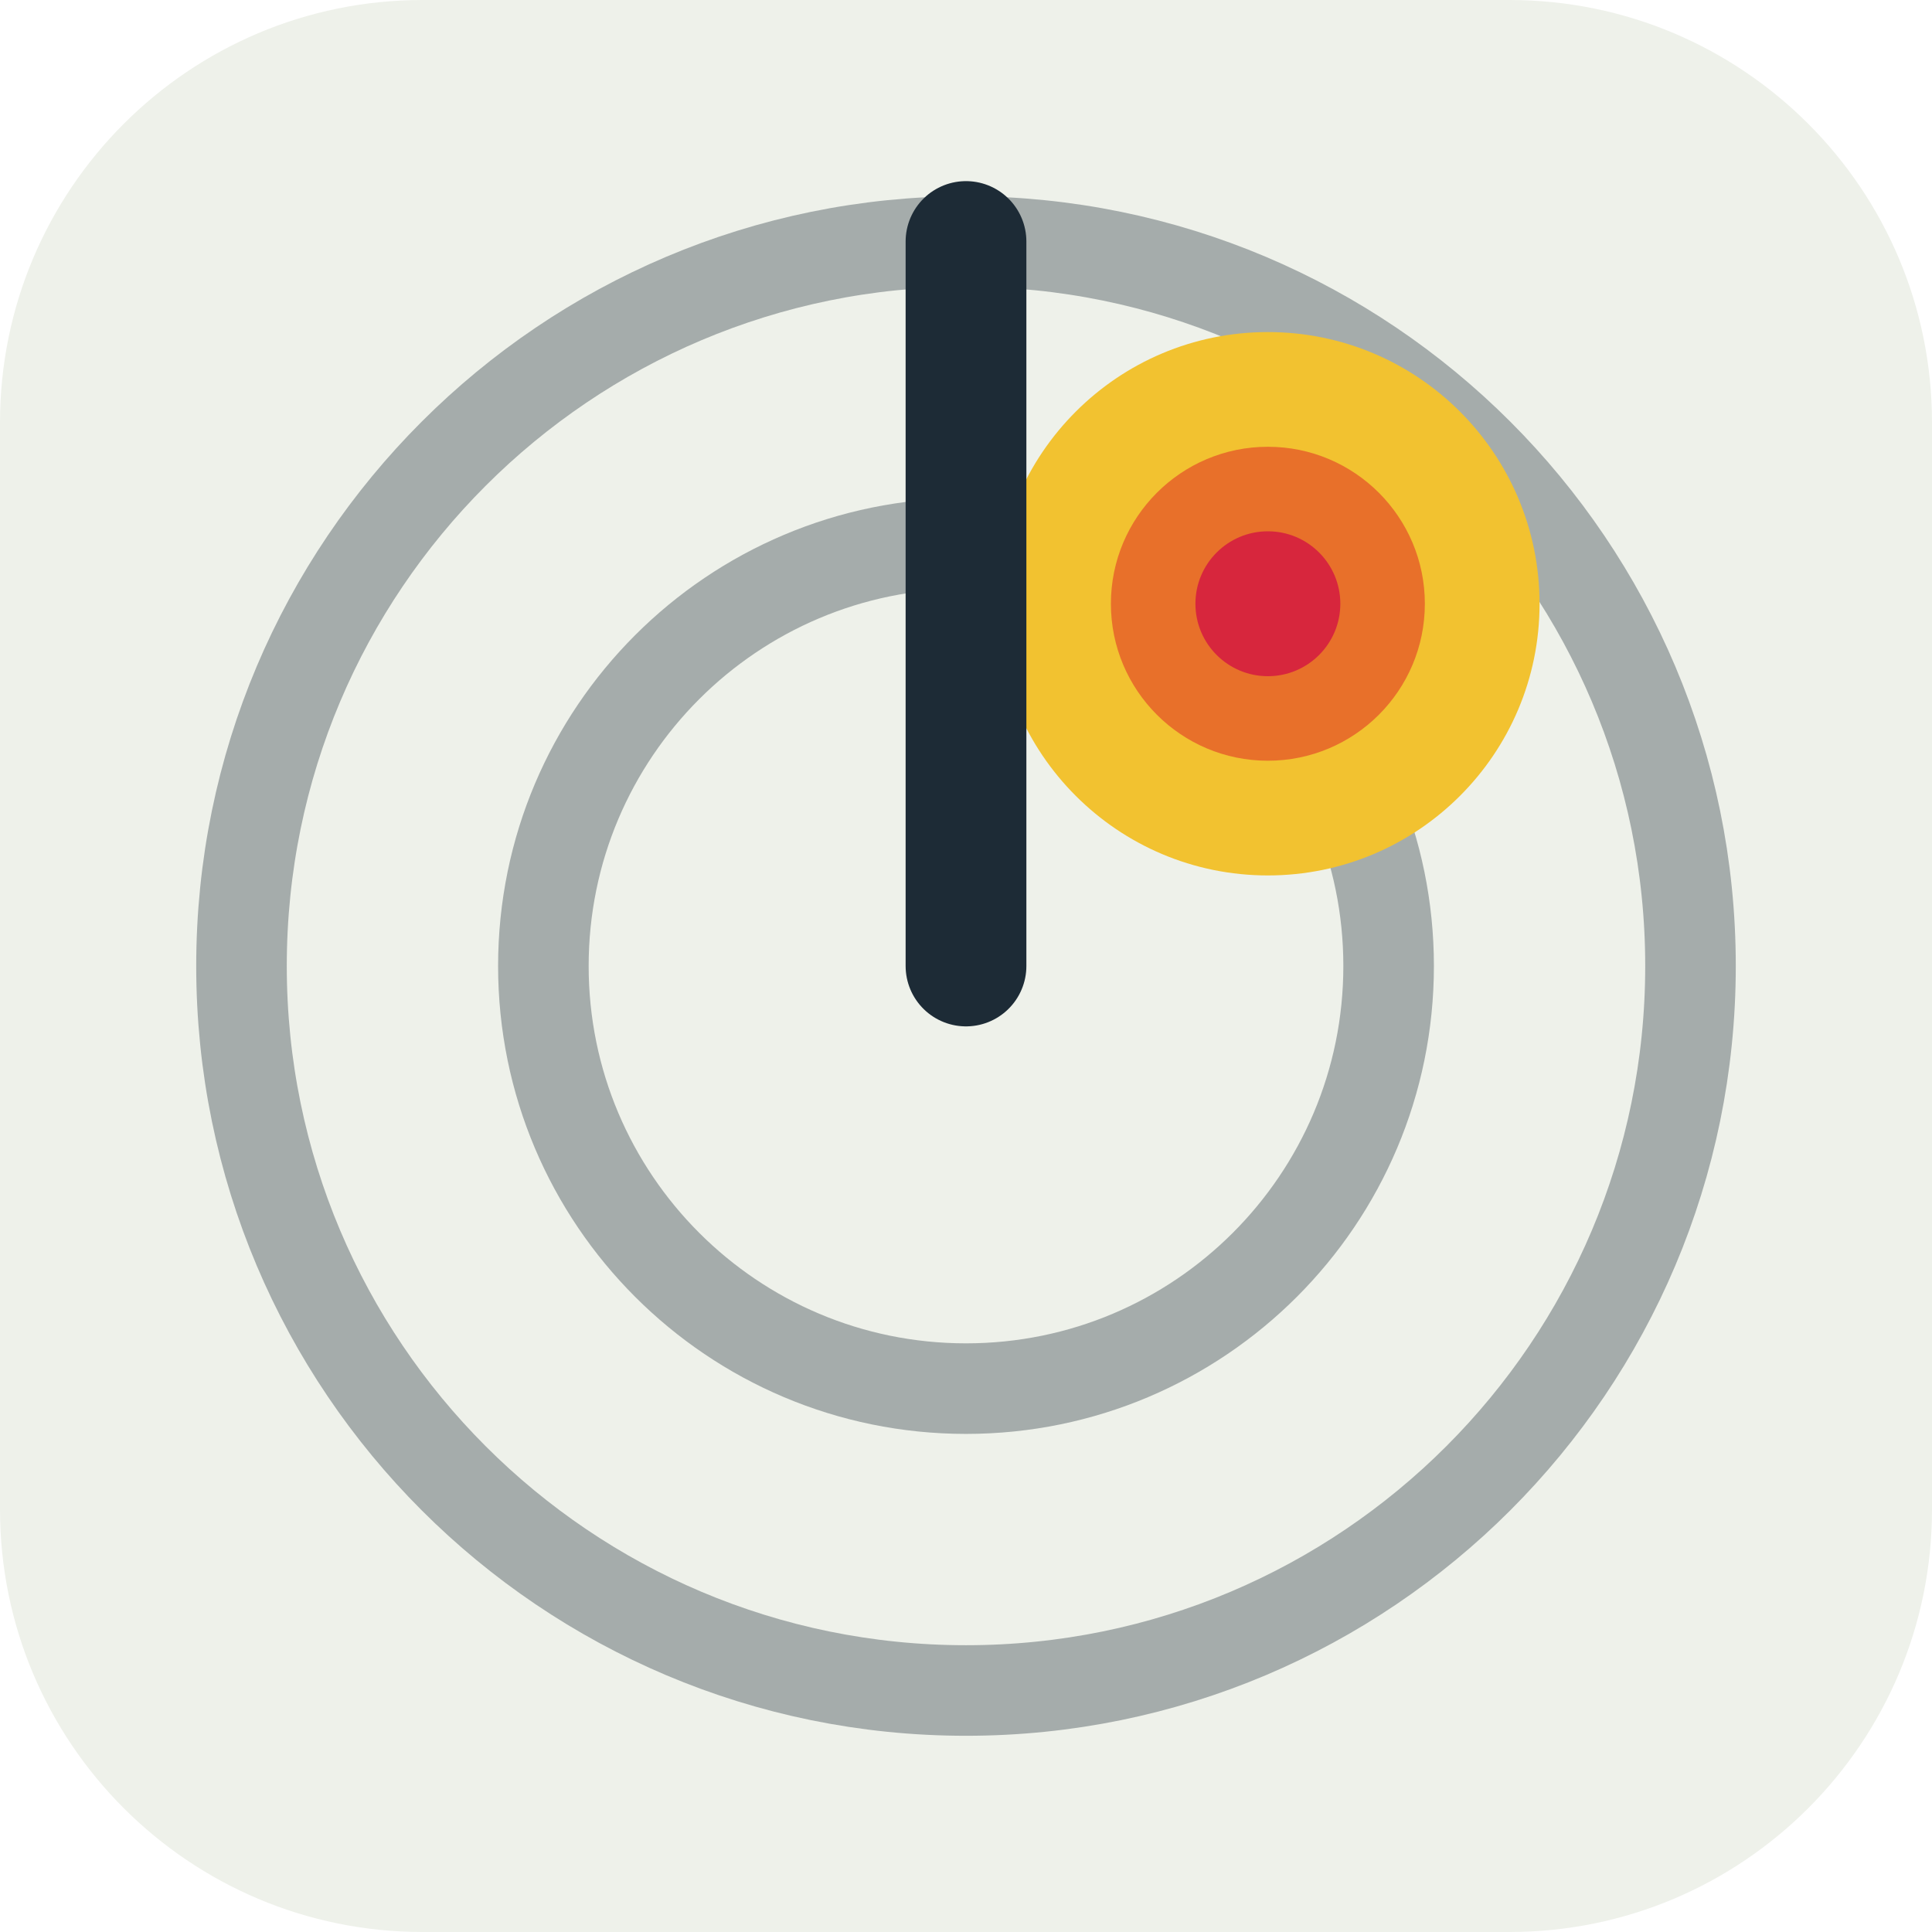
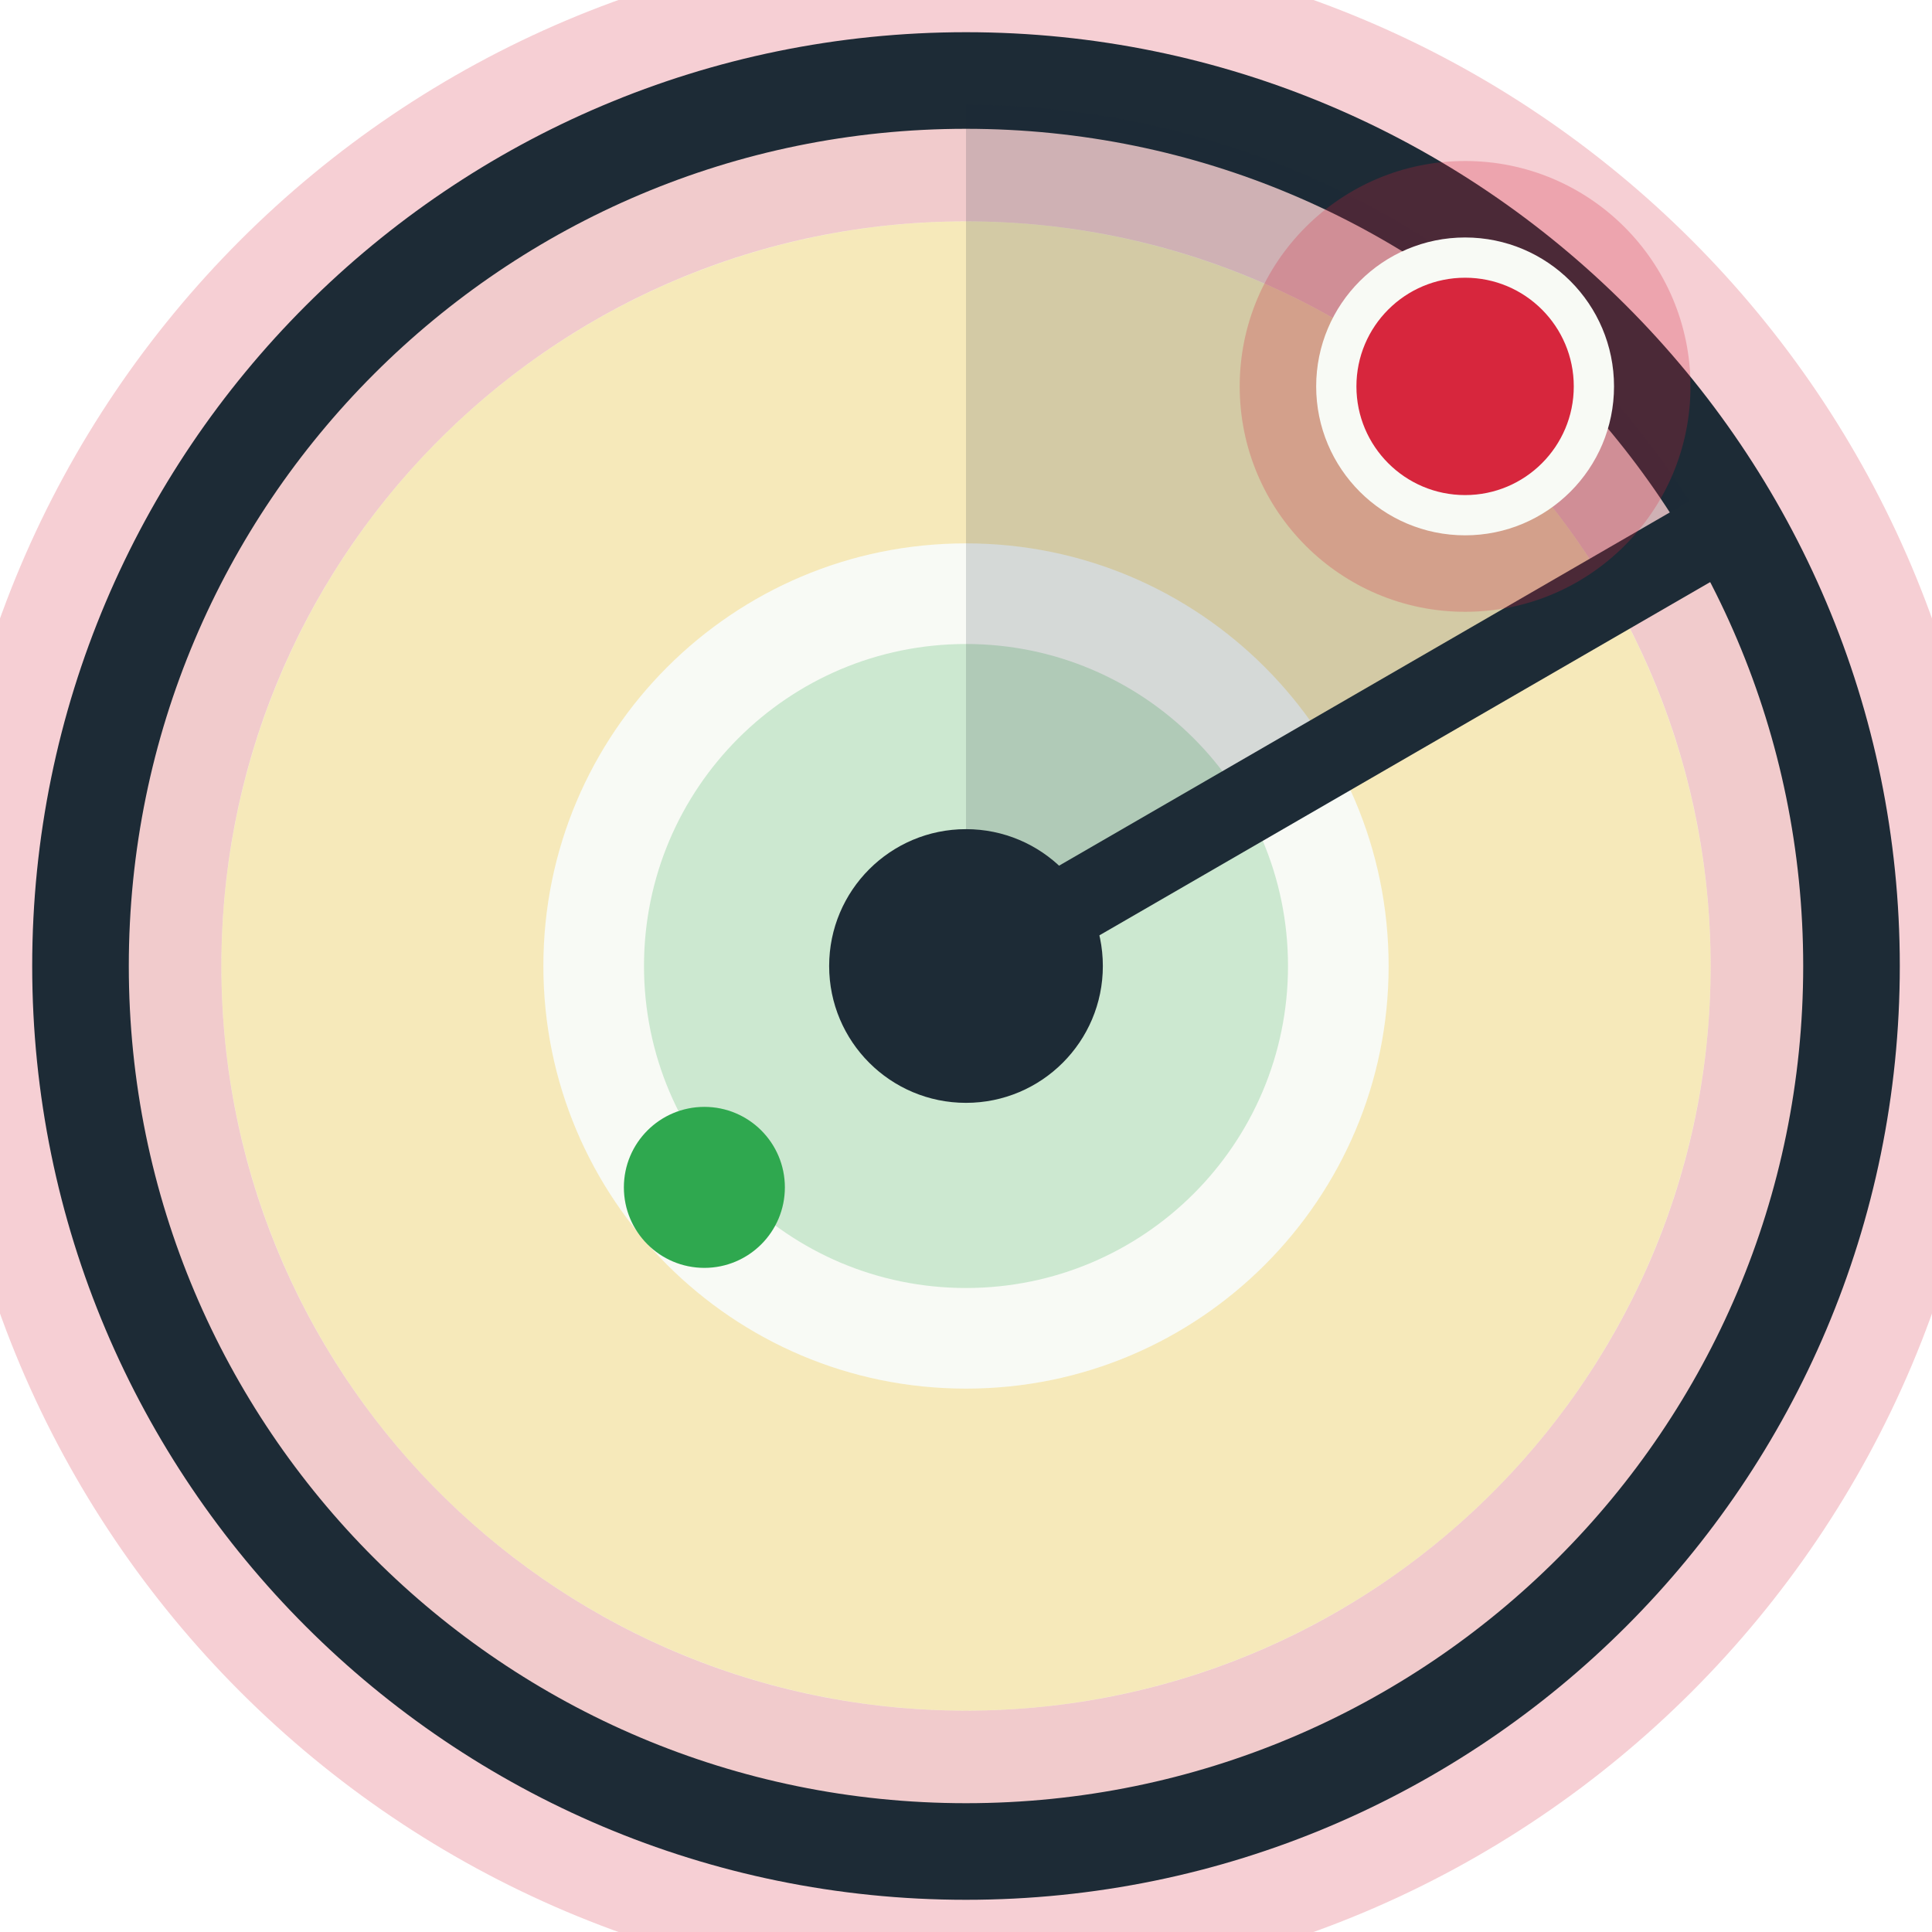
- <svg xmlns="http://www.w3.org/2000/svg" viewBox="0 0 32 32">
-   <rect width="32" height="32" rx="7" fill="#eef1ea" />
-   <circle cx="16" cy="16" r="12" fill="none" stroke="#1d2b36" stroke-width="1.5" opacity=".35" />
-   <circle cx="16" cy="16" r="7" fill="none" stroke="#1d2b36" stroke-width="1.5" opacity=".35" />
-   <circle cx="21" cy="10" r="4.5" fill="#f2c230" />
-   <circle cx="21" cy="10" r="2.6" fill="#e8702a" />
-   <circle cx="21" cy="10" r="1.2" fill="#d7263d" />
-   <path d="M16 16 L16 4" stroke="#1d2b36" stroke-width="2" stroke-linecap="round" />
+ <svg xmlns="http://www.w3.org/2000/svg" viewBox="0 0 48 48">
+   <circle cx="24" cy="24" r="22" fill="#f8faf5" />
+   <circle cx="24" cy="24" r="22" fill="none" stroke="#d7263d" stroke-opacity=".22" stroke-width="7" />
+   <circle cx="24" cy="24" r="14.5" fill="none" stroke="#f2c230" stroke-opacity=".3" stroke-width="8" />
+   <circle cx="24" cy="24" r="8" fill="#2fa84f" fill-opacity=".22" />
+   <circle cx="24" cy="24" r="22" fill="none" stroke="#1d2b36" stroke-width="2.4" />
+   <path d="M24 24 L24 2.6 A21.4 21.4 0 0 1 42.5 13.3 Z" fill="#1d2b36" fill-opacity=".16" />
+   <path d="M24 24 L42.5 13.3" stroke="#1d2b36" stroke-width="2" stroke-linecap="round" />
+   <circle cx="36.4" cy="9.6" r="5.6" fill="#d7263d" fill-opacity=".25" />
+   <circle cx="36.4" cy="9.6" r="3.2" fill="#d7263d" stroke="#f8faf5" stroke-width="1" />
+   <circle cx="17.5" cy="29.5" r="2" fill="#2fa84f" />
+   <circle cx="24" cy="24" r="3.4" fill="#1d2b36" />
</svg>
